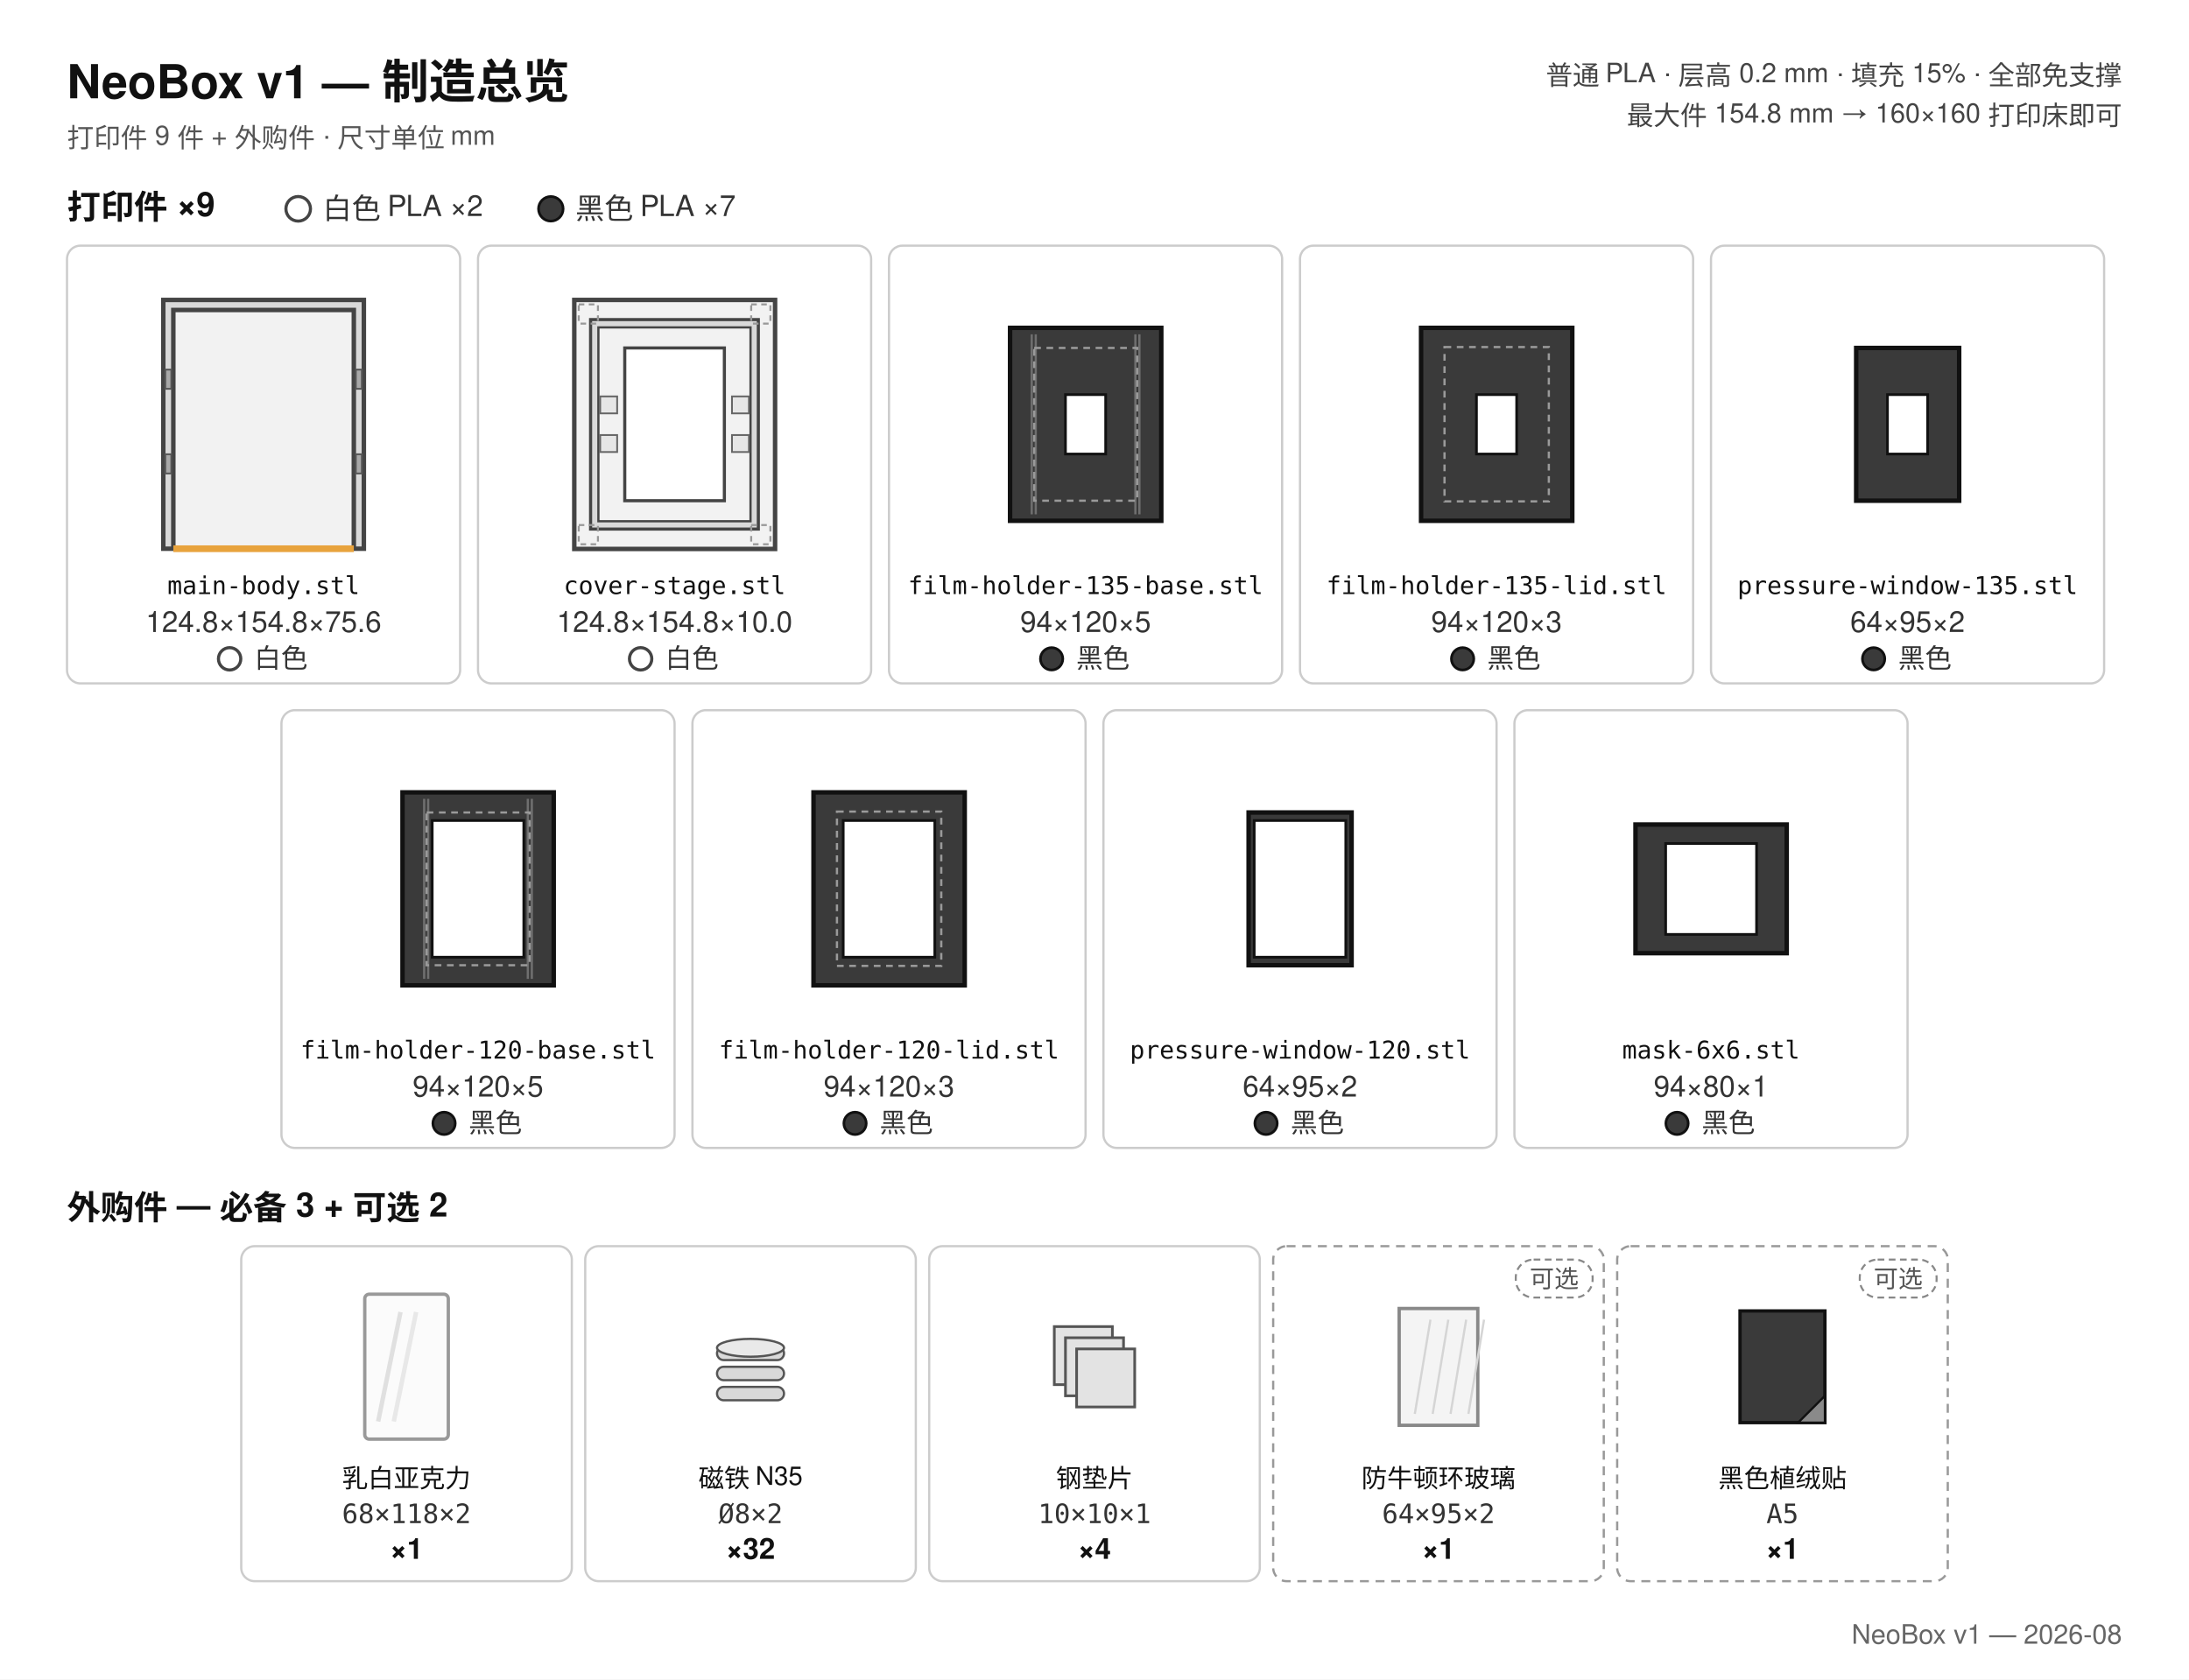
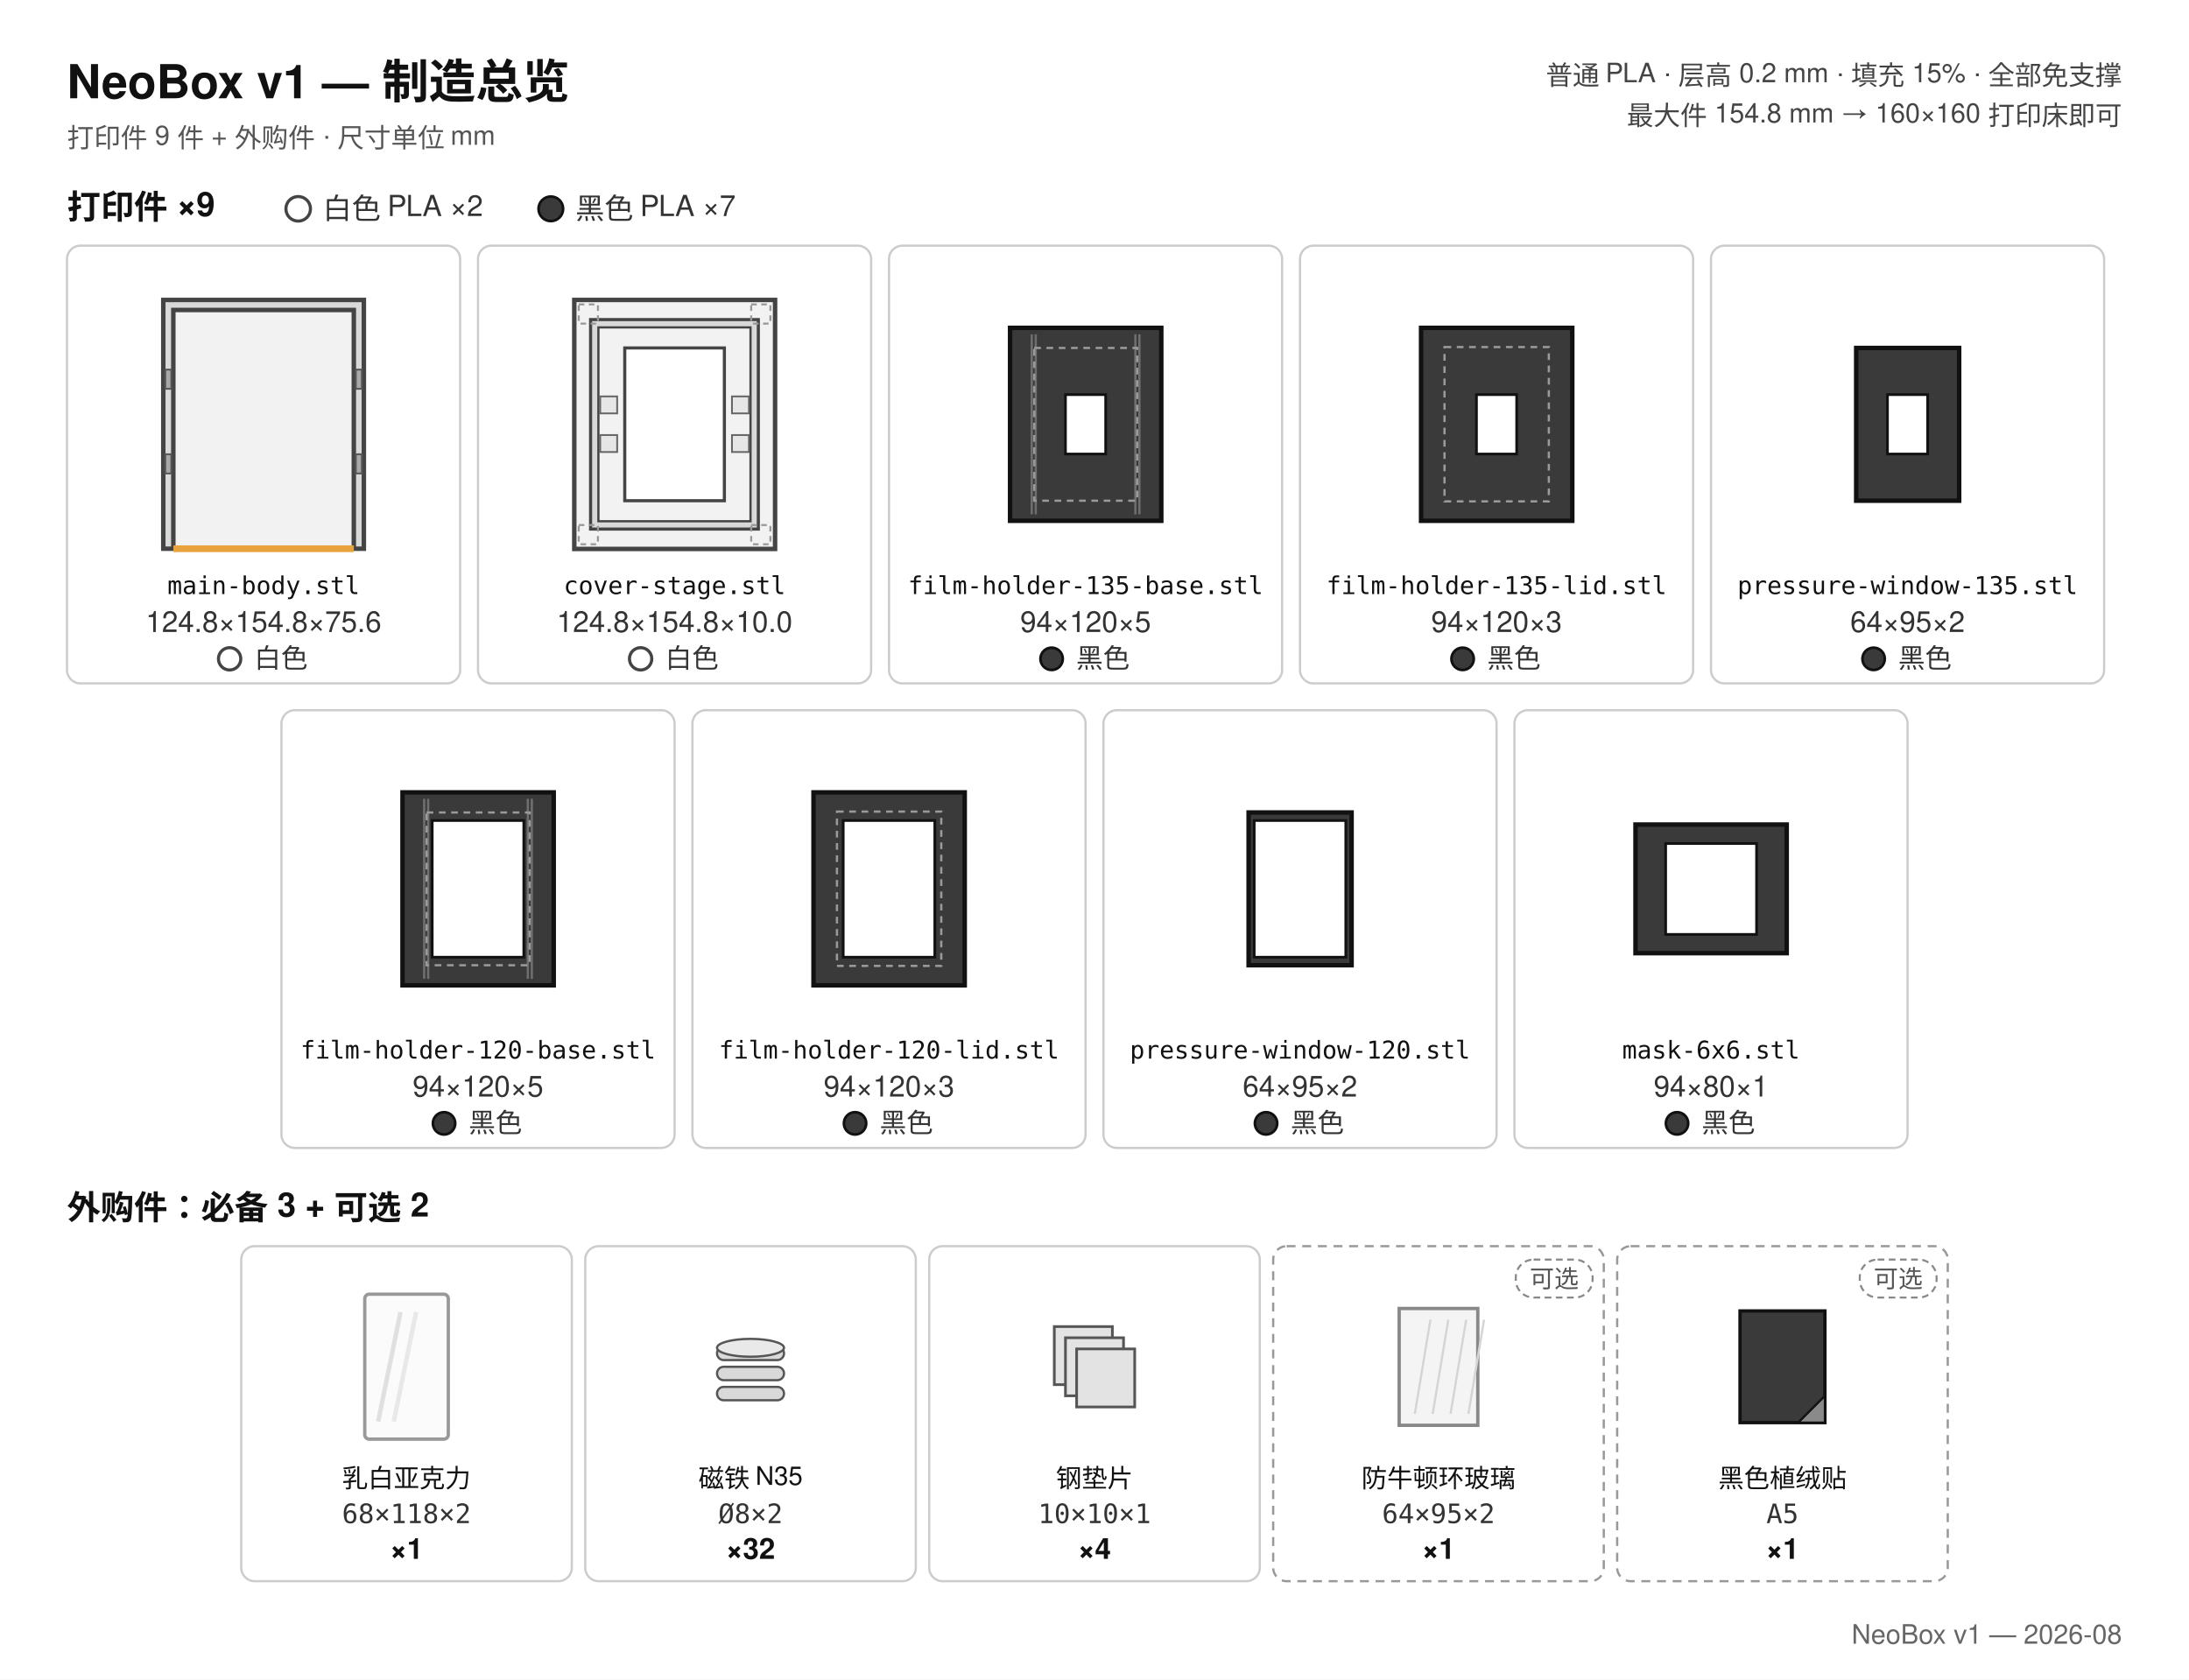
<svg xmlns="http://www.w3.org/2000/svg" width="980" height="752" viewBox="0 0 980 752">
  <rect x="0.0" y="0.0" width="980.0" height="752.0" fill="#fff" />
  <text x="30.0" y="44.0" font-family="Helvetica, Arial, sans-serif" font-size="21" fill="#111" text-anchor="start" font-weight="bold">NeoBox v1 — 制造总览</text>
  <text x="30.0" y="66.0" font-family="Helvetica, Arial, sans-serif" font-size="12" fill="#555" text-anchor="start">打印件 9 件 + 外购件 · 尺寸单位 mm</text>
  <text x="950.0" y="38.0" font-family="Helvetica, Arial, sans-serif" font-size="12" fill="#444" text-anchor="end">普通 PLA · 层高 0.2 mm · 填充 15% · 全部免支撑</text>
  <text x="950.0" y="56.0" font-family="Helvetica, Arial, sans-serif" font-size="12" fill="#444" text-anchor="end">最大件 154.8 mm → 160×160 打印床即可</text>
  <text x="30.0" y="98.0" font-family="Helvetica, Arial, sans-serif" font-size="15" fill="#111" text-anchor="start" font-weight="bold">打印件 ×9</text>
  <circle cx="133.5" cy="93.5" r="5.5" fill="#fff" stroke="#444" stroke-width="1.4" />
  <text x="144.5" y="98.0" font-family="Helvetica, Arial, sans-serif" font-size="13" fill="#333" text-anchor="start">白色 PLA ×2</text>
  <circle cx="246.6" cy="93.5" r="5.5" fill="#3a3a3a" stroke="#111" stroke-width="1.2" />
  <text x="257.6" y="98.0" font-family="Helvetica, Arial, sans-serif" font-size="13" fill="#333" text-anchor="start">黑色 PLA ×7</text>
  <rect x="30.0" y="110.0" width="176.0" height="196.0" fill="#fff" stroke="#ccc" stroke-width="1" rx="6" />
  <rect x="73.1" y="134.3" width="89.9" height="111.5" fill="#f2f2f2" stroke="#444" stroke-width="1" />
  <path d="M 73.1 245.7 L 73.1 134.3 L 162.9 134.3 L 162.9 245.7 L 158.4 245.7 L 158.4 138.8 L 77.6 138.8 L 77.6 245.7 Z" fill="#d9d9d9" stroke="#444" stroke-width="2" />
  <rect x="74.0" y="165.5" width="2.7" height="8.6" fill="#a8a8a8" stroke="#555" stroke-width="0.8" />
  <rect x="159.3" y="165.5" width="2.7" height="8.6" fill="#a8a8a8" stroke="#555" stroke-width="0.8" />
  <rect x="74.0" y="203.4" width="2.7" height="8.6" fill="#a8a8a8" stroke="#555" stroke-width="0.8" />
  <rect x="159.3" y="203.4" width="2.7" height="8.6" fill="#a8a8a8" stroke="#555" stroke-width="0.8" />
  <line x1="77.6" y1="245.7" x2="158.4" y2="245.7" stroke="#e8a33d" stroke-width="3" />
  <text x="118.0" y="266.0" font-family="Menlo, Consolas, monospace" font-size="11" fill="#111" text-anchor="middle">main-body.stl</text>
  <text x="118.0" y="283.0" font-family="Helvetica, Arial, sans-serif" font-size="13" fill="#333" text-anchor="middle">124.8×154.8×75.6</text>
  <circle cx="102.8" cy="295.0" r="5" fill="#fff" stroke="#444" stroke-width="1.4" />
  <text x="113.8" y="299.0" font-family="Helvetica, Arial, sans-serif" font-size="12" fill="#333" text-anchor="start">白色</text>
  <rect x="214.0" y="110.0" width="176.0" height="196.0" fill="#fff" stroke="#ccc" stroke-width="1" rx="6" />
  <rect x="257.1" y="134.3" width="89.9" height="111.5" fill="#f2f2f2" stroke="#444" stroke-width="2" />
  <rect x="264.4" y="143.1" width="75.1" height="93.8" fill="#d9d9d9" stroke="#444" stroke-width="1.4" />
  <rect x="267.9" y="146.6" width="68.1" height="86.8" fill="#f2f2f2" stroke="#444" stroke-width="1" />
  <rect x="279.7" y="155.8" width="44.6" height="68.4" fill="#fff" stroke="#444" stroke-width="1.4" />
  <rect x="268.7" y="177.5" width="7.6" height="7.6" fill="#e6e6e6" stroke="#666" stroke-width="0.8" />
  <rect x="268.7" y="194.8" width="7.6" height="7.6" fill="#e6e6e6" stroke="#666" stroke-width="0.8" />
  <rect x="327.7" y="177.5" width="7.6" height="7.6" fill="#e6e6e6" stroke="#666" stroke-width="0.8" />
  <rect x="327.7" y="194.8" width="7.6" height="7.6" fill="#e6e6e6" stroke="#666" stroke-width="0.8" />
  <rect x="259.1" y="136.3" width="8.6" height="8.6" fill="none" stroke="#999" stroke-width="0.9" stroke-dasharray="2.5,2" />
  <rect x="259.1" y="235.1" width="8.6" height="8.6" fill="none" stroke="#999" stroke-width="0.9" stroke-dasharray="2.5,2" />
  <rect x="336.3" y="136.3" width="8.6" height="8.6" fill="none" stroke="#999" stroke-width="0.9" stroke-dasharray="2.5,2" />
  <rect x="336.3" y="235.1" width="8.6" height="8.6" fill="none" stroke="#999" stroke-width="0.9" stroke-dasharray="2.5,2" />
  <text x="302.0" y="266.0" font-family="Menlo, Consolas, monospace" font-size="11" fill="#111" text-anchor="middle">cover-stage.stl</text>
  <text x="302.0" y="283.0" font-family="Helvetica, Arial, sans-serif" font-size="13" fill="#333" text-anchor="middle">124.8×154.8×10.0</text>
  <circle cx="286.8" cy="295.0" r="5" fill="#fff" stroke="#444" stroke-width="1.4" />
  <text x="297.8" y="299.0" font-family="Helvetica, Arial, sans-serif" font-size="12" fill="#333" text-anchor="start">白色</text>
  <rect x="398.0" y="110.0" width="176.0" height="196.0" fill="#fff" stroke="#ccc" stroke-width="1" rx="6" />
  <rect x="452.2" y="146.8" width="67.7" height="86.4" fill="#3a3a3a" stroke="#111" stroke-width="2" />
  <line x1="463.7" y1="149.7" x2="463.7" y2="230.3" stroke="#6f6f6f" stroke-width="1" />
  <line x1="461.9" y1="149.7" x2="461.9" y2="230.3" stroke="#6f6f6f" stroke-width="1" />
  <line x1="508.3" y1="149.7" x2="508.3" y2="230.3" stroke="#6f6f6f" stroke-width="1" />
  <line x1="510.1" y1="149.7" x2="510.1" y2="230.3" stroke="#6f6f6f" stroke-width="1" />
  <rect x="463.0" y="155.8" width="46.1" height="68.4" fill="none" stroke="#9a9a9a" stroke-width="1" stroke-dasharray="3,2.5" />
  <rect x="477.0" y="176.7" width="18.0" height="26.6" fill="#fff" stroke="#111" stroke-width="1.2" />
  <text x="486.0" y="266.0" font-family="Menlo, Consolas, monospace" font-size="11" fill="#111" text-anchor="middle">film-holder-135-base.stl</text>
  <text x="486.0" y="283.0" font-family="Helvetica, Arial, sans-serif" font-size="13" fill="#333" text-anchor="middle">94×120×5</text>
  <circle cx="470.8" cy="295.0" r="5" fill="#3a3a3a" stroke="#111" stroke-width="1.2" />
  <text x="481.8" y="299.0" font-family="Helvetica, Arial, sans-serif" font-size="12" fill="#333" text-anchor="start">黑色</text>
  <rect x="582.0" y="110.0" width="176.0" height="196.0" fill="#fff" stroke="#ccc" stroke-width="1" rx="6" />
  <rect x="636.2" y="146.8" width="67.7" height="86.4" fill="#3a3a3a" stroke="#111" stroke-width="2" />
  <rect x="646.7" y="155.4" width="46.7" height="69.1" fill="none" stroke="#9a9a9a" stroke-width="1" stroke-dasharray="3,2.5" />
  <rect x="661.0" y="176.7" width="18.0" height="26.6" fill="#fff" stroke="#111" stroke-width="1.2" />
  <text x="670.0" y="266.0" font-family="Menlo, Consolas, monospace" font-size="11" fill="#111" text-anchor="middle">film-holder-135-lid.stl</text>
  <text x="670.0" y="283.0" font-family="Helvetica, Arial, sans-serif" font-size="13" fill="#333" text-anchor="middle">94×120×3</text>
  <circle cx="654.8" cy="295.0" r="5" fill="#3a3a3a" stroke="#111" stroke-width="1.2" />
  <text x="665.8" y="299.0" font-family="Helvetica, Arial, sans-serif" font-size="12" fill="#333" text-anchor="start">黑色</text>
  <rect x="766.0" y="110.0" width="176.0" height="196.0" fill="#fff" stroke="#ccc" stroke-width="1" rx="6" />
  <rect x="831.0" y="155.8" width="46.1" height="68.4" fill="#3a3a3a" stroke="#111" stroke-width="2" />
  <rect x="845.0" y="176.7" width="18.0" height="26.6" fill="#fff" stroke="#111" stroke-width="1.2" />
  <text x="854.0" y="266.0" font-family="Menlo, Consolas, monospace" font-size="11" fill="#111" text-anchor="middle">pressure-window-135.stl</text>
  <text x="854.0" y="283.0" font-family="Helvetica, Arial, sans-serif" font-size="13" fill="#333" text-anchor="middle">64×95×2</text>
  <circle cx="838.8" cy="295.0" r="5" fill="#3a3a3a" stroke="#111" stroke-width="1.2" />
  <text x="849.8" y="299.0" font-family="Helvetica, Arial, sans-serif" font-size="12" fill="#333" text-anchor="start">黑色</text>
  <rect x="126.0" y="318.0" width="176.0" height="196.0" fill="#fff" stroke="#ccc" stroke-width="1" rx="6" />
  <rect x="180.2" y="354.8" width="67.7" height="86.4" fill="#3a3a3a" stroke="#111" stroke-width="2" />
  <line x1="191.7" y1="357.7" x2="191.7" y2="438.3" stroke="#6f6f6f" stroke-width="1" />
  <line x1="189.9" y1="357.7" x2="189.9" y2="438.3" stroke="#6f6f6f" stroke-width="1" />
  <line x1="236.3" y1="357.7" x2="236.3" y2="438.3" stroke="#6f6f6f" stroke-width="1" />
  <line x1="238.1" y1="357.7" x2="238.1" y2="438.3" stroke="#6f6f6f" stroke-width="1" />
  <rect x="191.0" y="363.8" width="46.1" height="68.4" fill="none" stroke="#9a9a9a" stroke-width="1" stroke-dasharray="3,2.5" />
  <rect x="193.5" y="367.4" width="41.0" height="61.2" fill="#fff" stroke="#111" stroke-width="1.2" />
  <text x="214.0" y="474.0" font-family="Menlo, Consolas, monospace" font-size="11" fill="#111" text-anchor="middle">film-holder-120-base.stl</text>
  <text x="214.0" y="491.0" font-family="Helvetica, Arial, sans-serif" font-size="13" fill="#333" text-anchor="middle">94×120×5</text>
  <circle cx="198.8" cy="503.0" r="5" fill="#3a3a3a" stroke="#111" stroke-width="1.2" />
  <text x="209.8" y="507.0" font-family="Helvetica, Arial, sans-serif" font-size="12" fill="#333" text-anchor="start">黑色</text>
  <rect x="310.0" y="318.0" width="176.0" height="196.0" fill="#fff" stroke="#ccc" stroke-width="1" rx="6" />
  <rect x="364.2" y="354.8" width="67.7" height="86.4" fill="#3a3a3a" stroke="#111" stroke-width="2" />
  <rect x="374.7" y="363.4" width="46.7" height="69.1" fill="none" stroke="#9a9a9a" stroke-width="1" stroke-dasharray="3,2.5" />
  <rect x="377.5" y="367.4" width="41.0" height="61.2" fill="#fff" stroke="#111" stroke-width="1.2" />
  <text x="398.0" y="474.0" font-family="Menlo, Consolas, monospace" font-size="11" fill="#111" text-anchor="middle">film-holder-120-lid.stl</text>
  <text x="398.0" y="491.0" font-family="Helvetica, Arial, sans-serif" font-size="13" fill="#333" text-anchor="middle">94×120×3</text>
  <circle cx="382.8" cy="503.0" r="5" fill="#3a3a3a" stroke="#111" stroke-width="1.2" />
  <text x="393.8" y="507.0" font-family="Helvetica, Arial, sans-serif" font-size="12" fill="#333" text-anchor="start">黑色</text>
  <rect x="494.0" y="318.0" width="176.0" height="196.0" fill="#fff" stroke="#ccc" stroke-width="1" rx="6" />
  <rect x="559.0" y="363.8" width="46.1" height="68.4" fill="#3a3a3a" stroke="#111" stroke-width="2" />
  <rect x="561.5" y="367.4" width="41.0" height="61.2" fill="#fff" stroke="#111" stroke-width="1.2" />
  <text x="582.0" y="474.0" font-family="Menlo, Consolas, monospace" font-size="11" fill="#111" text-anchor="middle">pressure-window-120.stl</text>
  <text x="582.0" y="491.0" font-family="Helvetica, Arial, sans-serif" font-size="13" fill="#333" text-anchor="middle">64×95×2</text>
  <circle cx="566.8" cy="503.0" r="5" fill="#3a3a3a" stroke="#111" stroke-width="1.2" />
  <text x="577.8" y="507.0" font-family="Helvetica, Arial, sans-serif" font-size="12" fill="#333" text-anchor="start">黑色</text>
  <rect x="678.0" y="318.0" width="176.0" height="196.0" fill="#fff" stroke="#ccc" stroke-width="1" rx="6" />
  <rect x="732.2" y="369.2" width="67.7" height="57.6" fill="#3a3a3a" stroke="#111" stroke-width="2" />
  <rect x="745.7" y="377.7" width="40.7" height="40.7" fill="#fff" stroke="#111" stroke-width="1.2" />
  <text x="766.0" y="474.0" font-family="Menlo, Consolas, monospace" font-size="11" fill="#111" text-anchor="middle">mask-6x6.stl</text>
  <text x="766.0" y="491.0" font-family="Helvetica, Arial, sans-serif" font-size="13" fill="#333" text-anchor="middle">94×80×1</text>
  <circle cx="750.8" cy="503.0" r="5" fill="#3a3a3a" stroke="#111" stroke-width="1.2" />
  <text x="761.8" y="507.0" font-family="Helvetica, Arial, sans-serif" font-size="12" fill="#333" text-anchor="start">黑色</text>
-   <text x="30.0" y="546.0" font-family="Helvetica, Arial, sans-serif" font-size="15" fill="#111" text-anchor="start" font-weight="bold">外购件 — 必备 3 + 可选 2</text>
+   <text x="30.0" y="546.0" font-family="Helvetica, Arial, sans-serif" font-size="15" fill="#111" text-anchor="start" font-weight="bold">外购件：必备 3 + 可选 2</text>
  <rect x="108.0" y="558.0" width="148.0" height="150.0" fill="#fff" stroke="#ccc" stroke-width="1" rx="6" />
  <rect x="163.3" y="579.5" width="37.4" height="64.9" fill="#fbfbfb" stroke="#999" stroke-width="1.5" rx="2" />
  <line x1="169.3" y1="636.5" x2="179.3" y2="587.5" stroke="#e0e0e0" stroke-width="2" />
  <line x1="176.3" y1="636.5" x2="186.3" y2="587.5" stroke="#e8e8e8" stroke-width="2" />
  <text x="182.0" y="666.0" font-family="Helvetica, Arial, sans-serif" font-size="11.5" fill="#111" text-anchor="middle">乳白亚克力</text>
  <text x="182.0" y="682.0" font-family="Menlo, Consolas, monospace" font-size="12" fill="#333" text-anchor="middle">68×118×2</text>
  <text x="182.0" y="698.0" font-family="Helvetica, Arial, sans-serif" font-size="13" fill="#111" text-anchor="middle" font-weight="bold">×1</text>
  <rect x="262.0" y="558.0" width="148.0" height="150.0" fill="#fff" stroke="#ccc" stroke-width="1" rx="6" />
  <rect x="321.0" y="621.0" width="30.0" height="6.0" fill="#d9d9d9" stroke="#555" stroke-width="1" rx="3" />
  <rect x="321.0" y="612.0" width="30.0" height="6.0" fill="#d9d9d9" stroke="#555" stroke-width="1" rx="3" />
  <rect x="321.0" y="603.0" width="30.0" height="6.0" fill="#d9d9d9" stroke="#555" stroke-width="1" rx="3" />
  <ellipse cx="336.0" cy="603.5" rx="15" ry="4" fill="#e9e9e9" stroke="#555" stroke-width="1" />
  <text x="336.0" y="666.0" font-family="Helvetica, Arial, sans-serif" font-size="11.5" fill="#111" text-anchor="middle">磁铁 N35</text>
  <text x="336.0" y="682.0" font-family="Menlo, Consolas, monospace" font-size="12" fill="#333" text-anchor="middle">Ø8×2</text>
  <text x="336.0" y="698.0" font-family="Helvetica, Arial, sans-serif" font-size="13" fill="#111" text-anchor="middle" font-weight="bold">×32</text>
  <rect x="416.0" y="558.0" width="148.0" height="150.0" fill="#fff" stroke="#ccc" stroke-width="1" rx="6" />
  <rect x="472.0" y="594.0" width="26.0" height="26.0" fill="#e3e3e3" stroke="#555" stroke-width="1.2" />
  <rect x="477.0" y="599.0" width="26.0" height="26.0" fill="#e3e3e3" stroke="#555" stroke-width="1.2" />
  <rect x="482.0" y="604.0" width="26.0" height="26.0" fill="#e3e3e3" stroke="#555" stroke-width="1.2" />
  <text x="490.0" y="666.0" font-family="Helvetica, Arial, sans-serif" font-size="11.5" fill="#111" text-anchor="middle">钢垫片</text>
  <text x="490.0" y="682.0" font-family="Menlo, Consolas, monospace" font-size="12" fill="#333" text-anchor="middle">10×10×1</text>
  <text x="490.0" y="698.0" font-family="Helvetica, Arial, sans-serif" font-size="13" fill="#111" text-anchor="middle" font-weight="bold">×4</text>
  <rect x="570.0" y="558.0" width="148.0" height="150.0" fill="#fff" stroke="#999" stroke-width="1" stroke-dasharray="4,3" rx="6" />
  <rect x="626.4" y="585.9" width="35.2" height="52.3" fill="#f4f4f4" stroke="#888" stroke-width="1.5" />
  <line x1="633.4" y1="633.1" x2="640.4" y2="590.9" stroke="#d5d5d5" stroke-width="1" />
  <line x1="641.4" y1="633.1" x2="648.4" y2="590.9" stroke="#d5d5d5" stroke-width="1" />
  <line x1="649.4" y1="633.1" x2="656.4" y2="590.9" stroke="#d5d5d5" stroke-width="1" />
  <line x1="657.4" y1="633.1" x2="664.4" y2="590.9" stroke="#d5d5d5" stroke-width="1" />
  <rect x="678.6" y="564.0" width="34.4" height="17.0" fill="#fff" stroke="#888" stroke-width="0.9" stroke-dasharray="3,2" rx="8" />
  <text x="695.8" y="576.5" font-family="Helvetica, Arial, sans-serif" font-size="11" fill="#555" text-anchor="middle">可选</text>
  <text x="644.0" y="666.0" font-family="Helvetica, Arial, sans-serif" font-size="11.5" fill="#111" text-anchor="middle">防牛顿环玻璃</text>
  <text x="644.0" y="682.0" font-family="Menlo, Consolas, monospace" font-size="12" fill="#333" text-anchor="middle">64×95×2</text>
  <text x="644.0" y="698.0" font-family="Helvetica, Arial, sans-serif" font-size="13" fill="#111" text-anchor="middle" font-weight="bold">×1</text>
  <rect x="724.0" y="558.0" width="148.0" height="150.0" fill="#fff" stroke="#999" stroke-width="1" stroke-dasharray="4,3" rx="6" />
  <rect x="779.0" y="587.0" width="38.0" height="50.0" fill="#3a3a3a" stroke="#111" stroke-width="1.5" />
  <path d="M 817.0 625.0 L 817.0 637.0 L 805.0 637.0 Z" fill="#8a8a8a" stroke="#111" stroke-width="1" />
  <rect x="832.6" y="564.0" width="34.4" height="17.0" fill="#fff" stroke="#888" stroke-width="0.9" stroke-dasharray="3,2" rx="8" />
  <text x="849.8" y="576.5" font-family="Helvetica, Arial, sans-serif" font-size="11" fill="#555" text-anchor="middle">可选</text>
  <text x="798.0" y="666.0" font-family="Helvetica, Arial, sans-serif" font-size="11.5" fill="#111" text-anchor="middle">黑色植绒贴</text>
  <text x="798.0" y="682.0" font-family="Menlo, Consolas, monospace" font-size="12" fill="#333" text-anchor="middle">A5</text>
  <text x="798.0" y="698.0" font-family="Helvetica, Arial, sans-serif" font-size="13" fill="#111" text-anchor="middle" font-weight="bold">×1</text>
  <text x="950.0" y="736.0" font-family="Helvetica, Arial, sans-serif" font-size="12" fill="#666" text-anchor="end">NeoBox v1 — 2026-08</text>
</svg>
